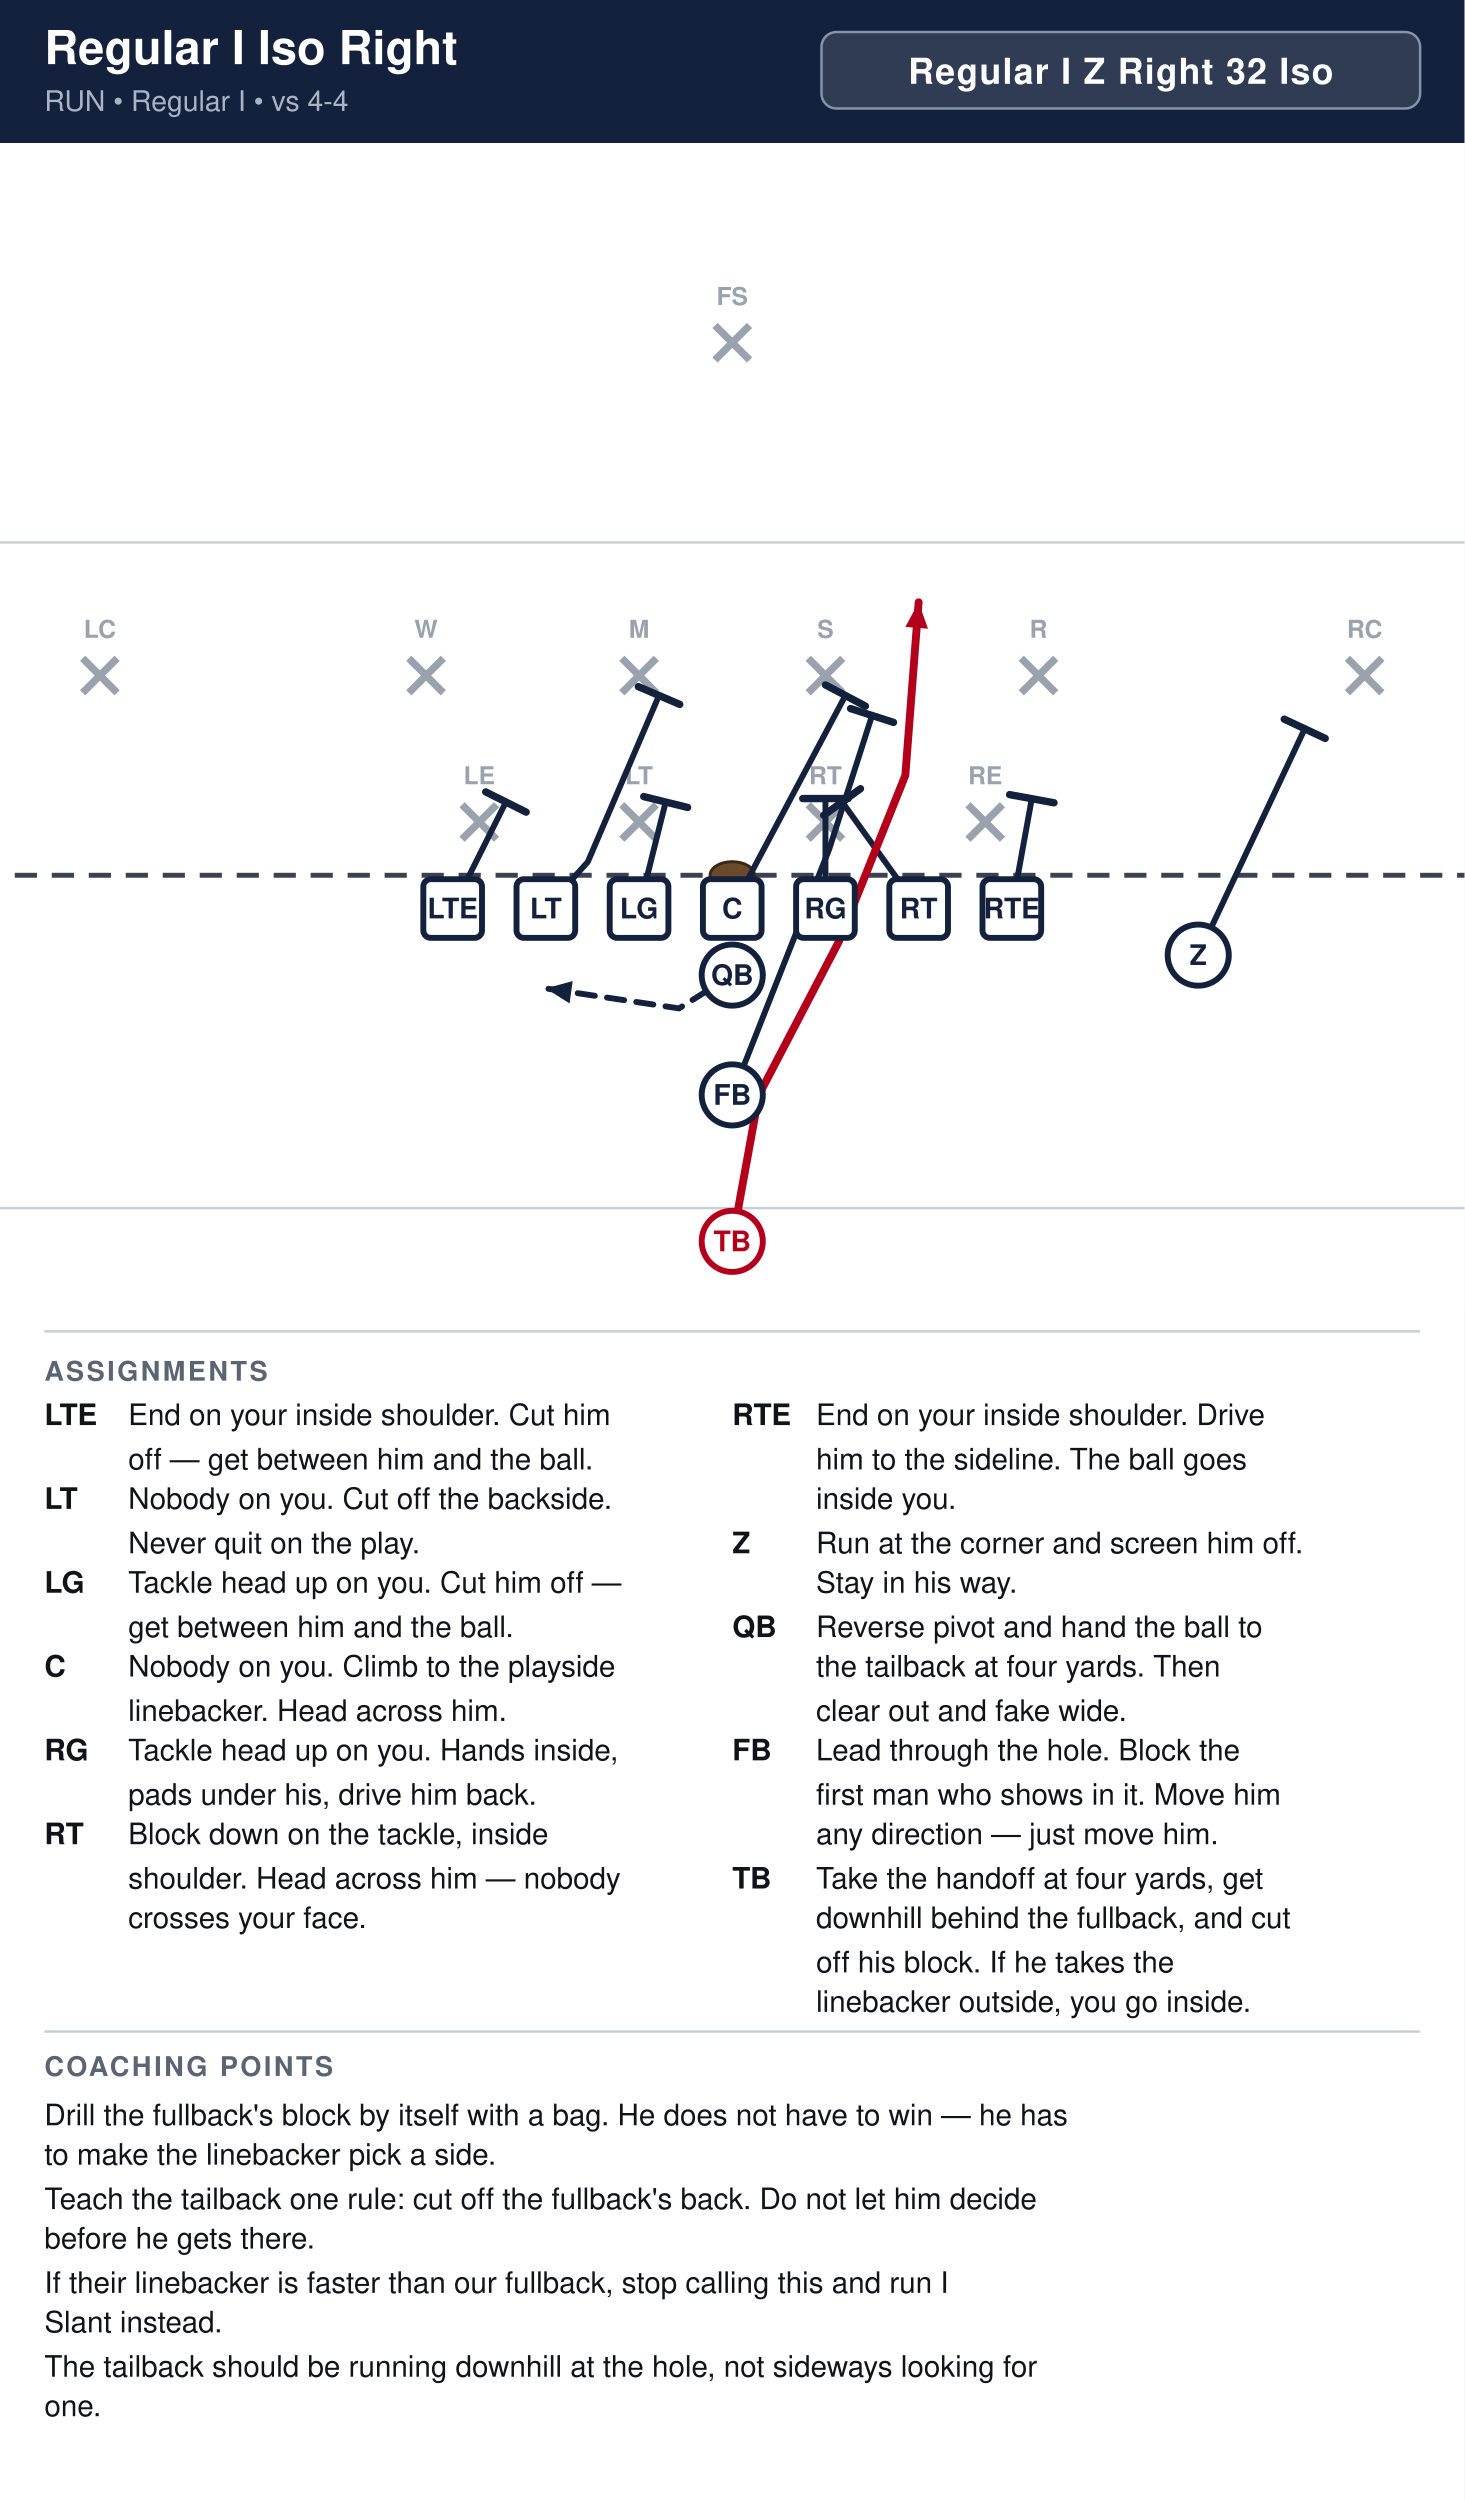
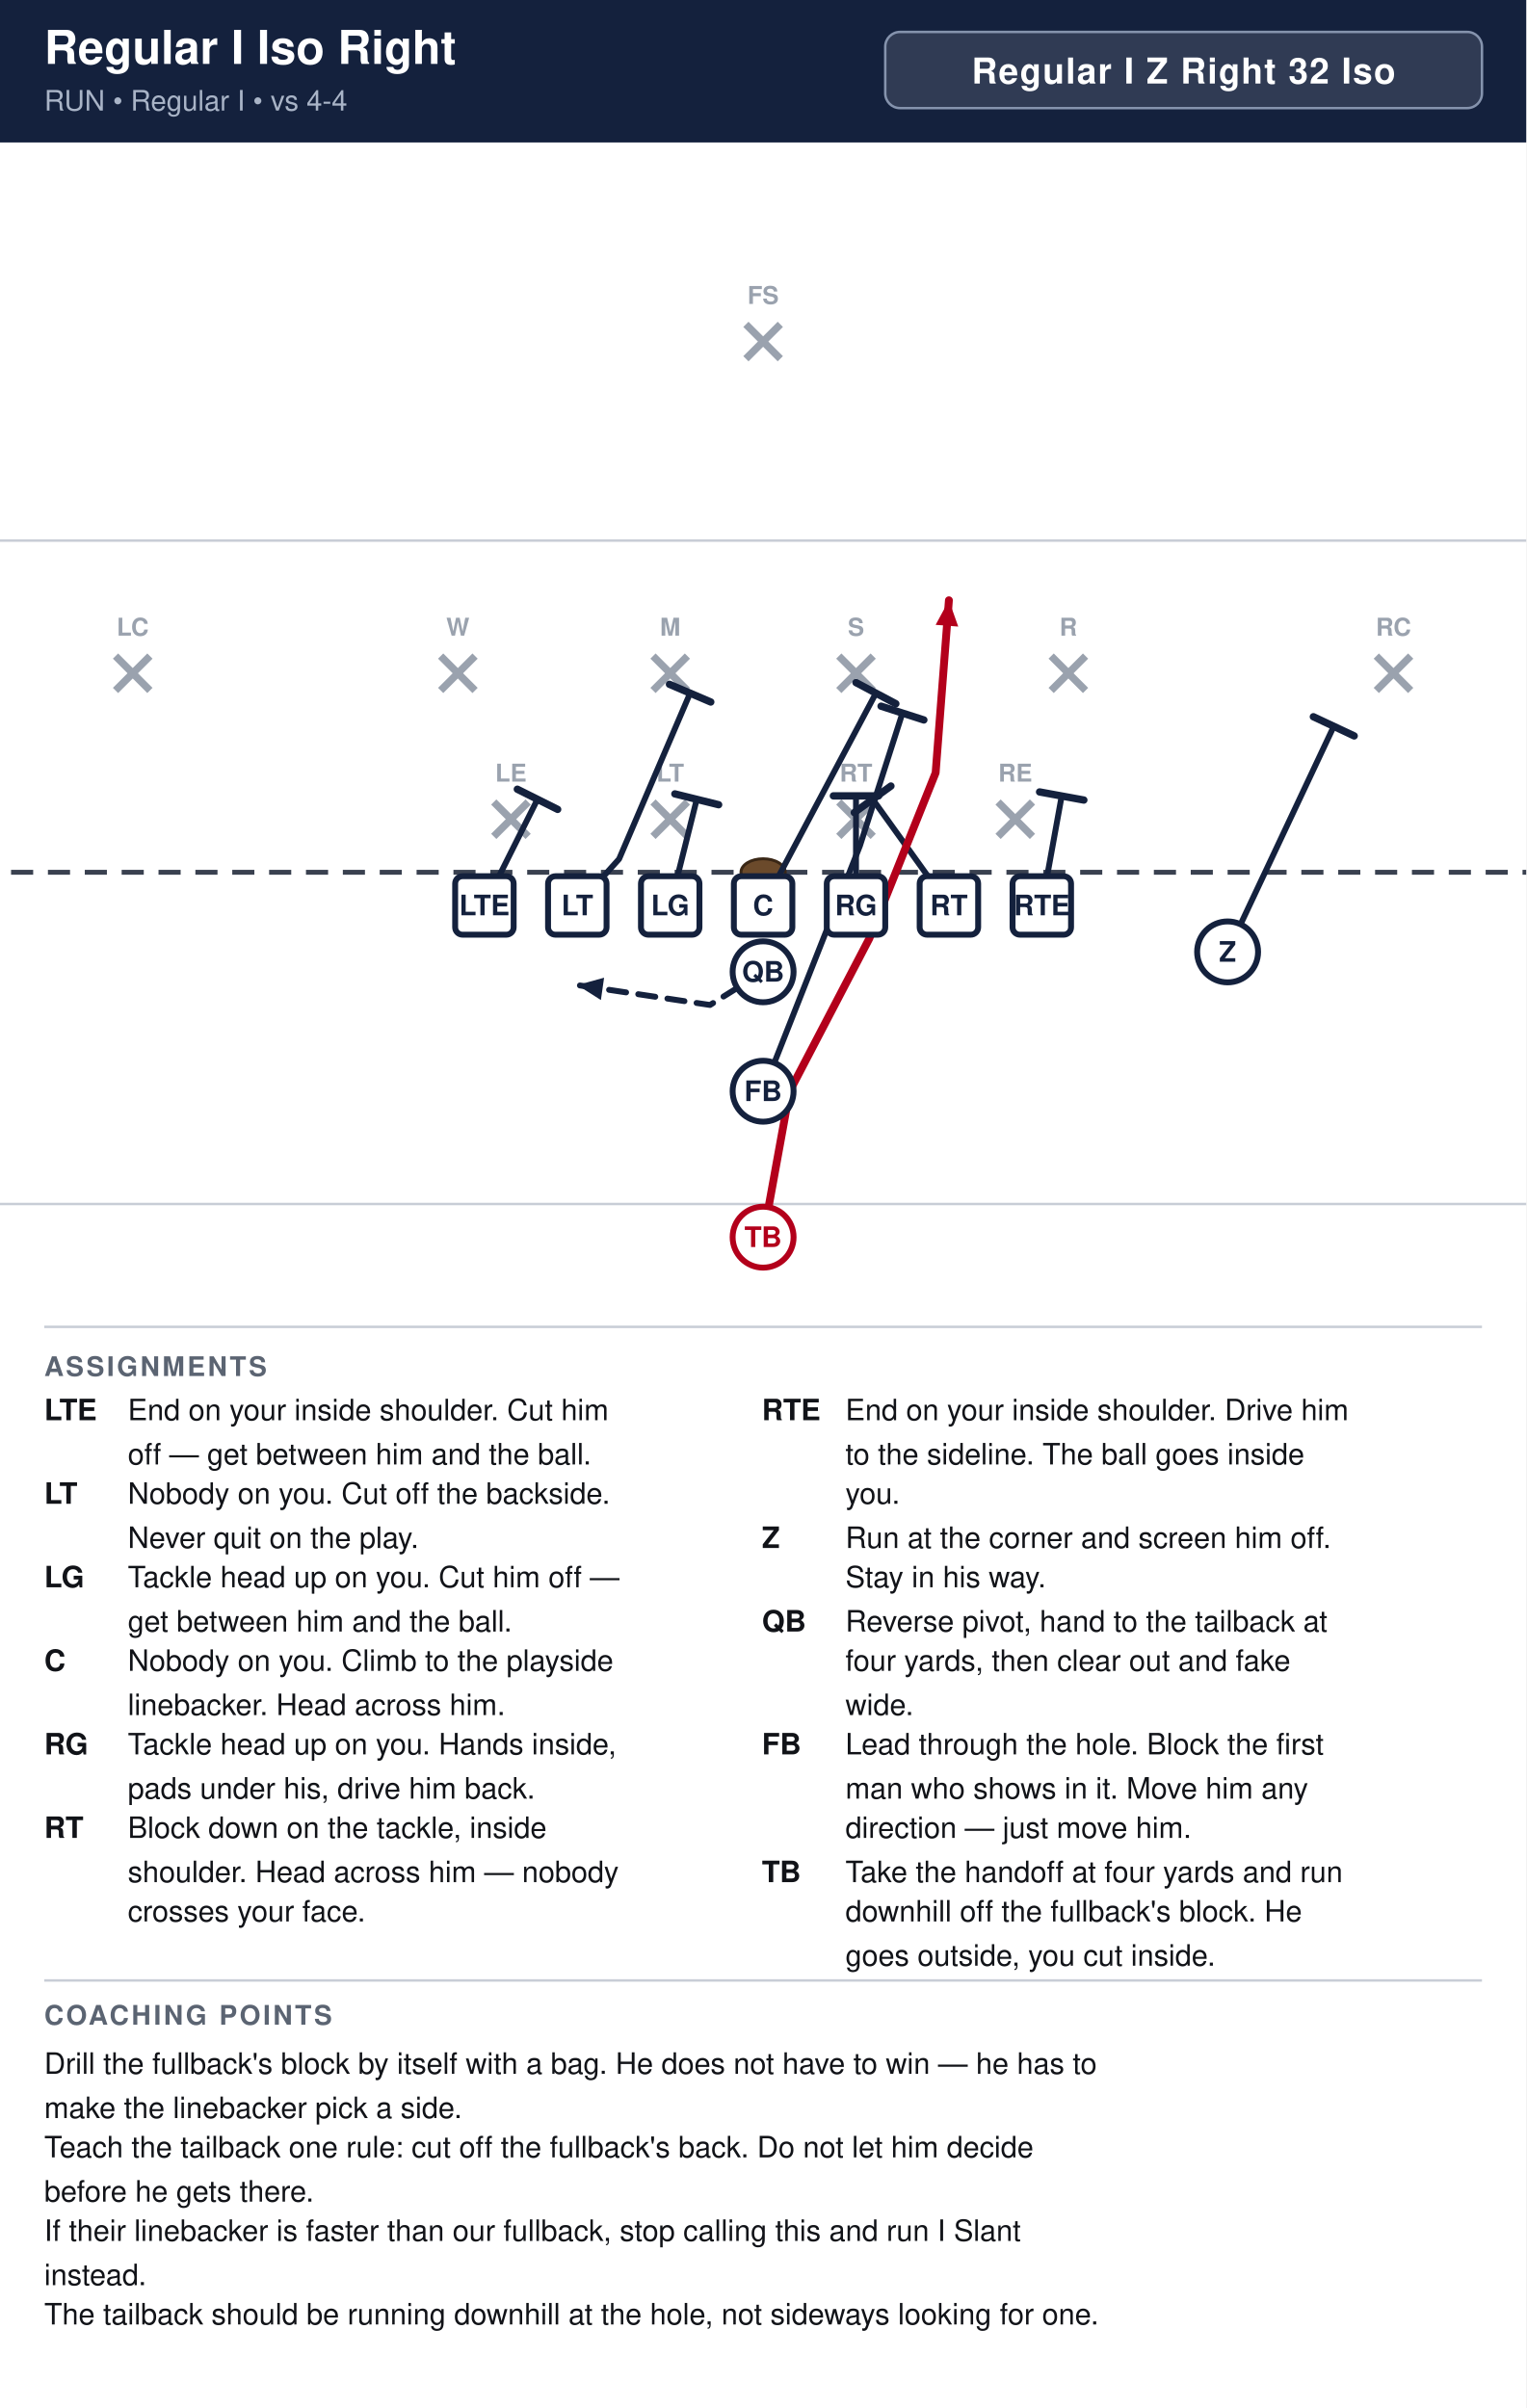
- <svg xmlns="http://www.w3.org/2000/svg" width="594" height="1014" viewBox="0 0 594 1014" font-family="Segoe UI, Helvetica, Arial, sans-serif">
+ <svg xmlns="http://www.w3.org/2000/svg" width="621" height="980" viewBox="0 0 621 980" font-family="Segoe UI, Helvetica, Arial, sans-serif">
  <rect width="100%" height="100%" fill="#ffffff" />
-   <rect x="0" y="0" width="594" height="58" fill="#14213d" />
+   <rect x="0" y="0" width="621" height="58" fill="#14213d" />
  <text x="18" y="26" font-size="19.0" font-weight="700" fill="#ffffff">Regular I Iso Right</text>
  <text x="18" y="45" font-size="11.5" fill="#a9b4c7">RUN  •  Regular I  •  vs 4-4</text>
-   <rect x="333.2" y="13" width="242.8" height="31" rx="6" fill="#ffffff" fill-opacity="0.12" stroke="#8593ad" stroke-width="1" />
-   <text x="454.6" y="34" text-anchor="middle" font-size="14.5" font-weight="700" fill="#ffffff" letter-spacing="0.5">Regular I Z Right 32 Iso</text>
+   <rect x="360.2" y="13" width="242.8" height="31" rx="6" fill="#ffffff" fill-opacity="0.12" stroke="#8593ad" stroke-width="1" />
+   <text x="481.6" y="34" text-anchor="middle" font-size="14.5" font-weight="700" fill="#ffffff" letter-spacing="0.5">Regular I Z Right 32 Iso</text>
  <clipPath id="fieldclip">
-     <rect x="0" y="58" width="594" height="472" />
+     <rect x="0" y="58" width="621" height="472" />
  </clipPath>
  <g clip-path="url(#fieldclip)">
-     <g transform="translate(-54.0,31.0)">
+     <g transform="translate(-40.5,31.0)">
      <rect x="0" y="0" width="702" height="513" fill="#ffffff" />
      <line x1="0" y1="459.0" x2="702" y2="459.0" stroke="#c8cdd6" stroke-width="1" />
      <line x1="0" y1="189.0" x2="702" y2="189.0" stroke="#c8cdd6" stroke-width="1" />
      <line x1="0" y1="324.0" x2="702" y2="324.0" stroke="#3a4150" stroke-width="2" stroke-dasharray="9 6" />
      <ellipse cx="351.0" cy="324.0" rx="9" ry="5.5" fill="#6b4a2b" stroke="#3a2716" stroke-width="1.2" />
      <line x1="241.4" y1="295.4" x2="255.4" y2="309.4" stroke="#9aa2ae" stroke-width="3" />
      <line x1="255.4" y1="295.4" x2="241.4" y2="309.4" stroke="#9aa2ae" stroke-width="3" />
      <text x="248.4" y="287.1" text-anchor="middle" font-size="10" fill="#9aa2ae" font-weight="600">LE</text>
      <line x1="306.2" y1="295.4" x2="320.2" y2="309.4" stroke="#9aa2ae" stroke-width="3" />
      <line x1="320.2" y1="295.4" x2="306.2" y2="309.4" stroke="#9aa2ae" stroke-width="3" />
      <text x="313.2" y="287.1" text-anchor="middle" font-size="10" fill="#9aa2ae" font-weight="600">LT</text>
      <line x1="381.8" y1="295.4" x2="395.8" y2="309.4" stroke="#9aa2ae" stroke-width="3" />
      <line x1="395.8" y1="295.4" x2="381.8" y2="309.4" stroke="#9aa2ae" stroke-width="3" />
      <text x="388.8" y="287.1" text-anchor="middle" font-size="10" fill="#9aa2ae" font-weight="600">RT</text>
      <line x1="446.6" y1="295.4" x2="460.6" y2="309.4" stroke="#9aa2ae" stroke-width="3" />
      <line x1="460.6" y1="295.4" x2="446.6" y2="309.4" stroke="#9aa2ae" stroke-width="3" />
      <text x="453.6" y="287.1" text-anchor="middle" font-size="10" fill="#9aa2ae" font-weight="600">RE</text>
      <line x1="219.8" y1="236.0" x2="233.8" y2="250.0" stroke="#9aa2ae" stroke-width="3" />
      <line x1="233.8" y1="236.0" x2="219.8" y2="250.0" stroke="#9aa2ae" stroke-width="3" />
      <text x="226.8" y="227.7" text-anchor="middle" font-size="10" fill="#9aa2ae" font-weight="600">W</text>
      <line x1="306.2" y1="236.0" x2="320.2" y2="250.0" stroke="#9aa2ae" stroke-width="3" />
      <line x1="320.2" y1="236.0" x2="306.2" y2="250.0" stroke="#9aa2ae" stroke-width="3" />
      <text x="313.2" y="227.7" text-anchor="middle" font-size="10" fill="#9aa2ae" font-weight="600">M</text>
      <line x1="381.8" y1="236.0" x2="395.8" y2="250.0" stroke="#9aa2ae" stroke-width="3" />
      <line x1="395.8" y1="236.0" x2="381.8" y2="250.0" stroke="#9aa2ae" stroke-width="3" />
      <text x="388.8" y="227.7" text-anchor="middle" font-size="10" fill="#9aa2ae" font-weight="600">S</text>
      <line x1="468.2" y1="236.0" x2="482.2" y2="250.0" stroke="#9aa2ae" stroke-width="3" />
      <line x1="482.2" y1="236.0" x2="468.2" y2="250.0" stroke="#9aa2ae" stroke-width="3" />
      <text x="475.2" y="227.7" text-anchor="middle" font-size="10" fill="#9aa2ae" font-weight="600">R</text>
      <line x1="87.5" y1="236.0" x2="101.5" y2="250.0" stroke="#9aa2ae" stroke-width="3" />
      <line x1="101.5" y1="236.0" x2="87.5" y2="250.0" stroke="#9aa2ae" stroke-width="3" />
      <text x="94.5" y="227.7" text-anchor="middle" font-size="10" fill="#9aa2ae" font-weight="600">LC</text>
      <line x1="600.5" y1="236.0" x2="614.5" y2="250.0" stroke="#9aa2ae" stroke-width="3" />
      <line x1="614.5" y1="236.0" x2="600.5" y2="250.0" stroke="#9aa2ae" stroke-width="3" />
      <text x="607.5" y="227.7" text-anchor="middle" font-size="10" fill="#9aa2ae" font-weight="600">RC</text>
      <line x1="344.0" y1="101.0" x2="358.0" y2="115.0" stroke="#9aa2ae" stroke-width="3" />
      <line x1="358.0" y1="101.0" x2="344.0" y2="115.0" stroke="#9aa2ae" stroke-width="3" />
      <text x="351.0" y="92.7" text-anchor="middle" font-size="10" fill="#9aa2ae" font-weight="600">FS</text>
      <path d="M237.6,337.5 L259.2,294.3" fill="none" stroke="#14213d" stroke-width="2.4" stroke-linecap="round" stroke-linejoin="round" />
      <line x1="251.0" y1="290.2" x2="267.4" y2="298.4" stroke="#14213d" stroke-width="3.0" stroke-linecap="round" />
      <path d="M275.4,337.5 L292.4,318.6 L321.3,251.1" fill="none" stroke="#14213d" stroke-width="2.4" stroke-linecap="round" stroke-linejoin="round" />
      <line x1="312.9" y1="247.5" x2="329.7" y2="254.7" stroke="#14213d" stroke-width="3.0" stroke-linecap="round" />
      <path d="M313.2,337.5 L324.0,294.3" fill="none" stroke="#14213d" stroke-width="2.4" stroke-linecap="round" stroke-linejoin="round" />
      <line x1="315.1" y1="292.1" x2="332.9" y2="296.5" stroke="#14213d" stroke-width="3.0" stroke-linecap="round" />
      <path d="M351.0,337.5 L396.9,251.1" fill="none" stroke="#14213d" stroke-width="2.4" stroke-linecap="round" stroke-linejoin="round" />
      <line x1="388.8" y1="246.8" x2="405.0" y2="255.4" stroke="#14213d" stroke-width="3.0" stroke-linecap="round" />
      <path d="M388.8,337.5 L388.8,292.9" fill="none" stroke="#14213d" stroke-width="2.4" stroke-linecap="round" stroke-linejoin="round" />
      <line x1="379.6" y1="292.9" x2="398.0" y2="292.9" stroke="#14213d" stroke-width="3.0" stroke-linecap="round" />
      <path d="M426.6,337.5 L395.6,294.3" fill="none" stroke="#14213d" stroke-width="2.4" stroke-linecap="round" stroke-linejoin="round" />
      <line x1="388.1" y1="299.7" x2="403.0" y2="288.9" stroke="#14213d" stroke-width="3.0" stroke-linecap="round" />
      <path d="M464.4,337.5 L472.5,292.9" fill="none" stroke="#14213d" stroke-width="2.4" stroke-linecap="round" stroke-linejoin="round" />
      <line x1="463.5" y1="291.3" x2="481.5" y2="294.6" stroke="#14213d" stroke-width="3.0" stroke-linecap="round" />
      <path d="M540.0,356.4 L583.2,264.6" fill="none" stroke="#14213d" stroke-width="2.4" stroke-linecap="round" stroke-linejoin="round" />
      <line x1="574.9" y1="260.7" x2="591.5" y2="268.5" stroke="#14213d" stroke-width="3.0" stroke-linecap="round" />
      <path d="M351.0,364.5 L329.4,378.0 L275.4,369.9" fill="none" stroke="#14213d" stroke-width="2.4" stroke-linecap="round" stroke-linejoin="round" stroke-dasharray="7 5" />
      <polygon points="275.4,369.9 286.3,366.9 285.0,376.0" fill="#14213d" />
      <path d="M351.0,413.1 L390.4,313.2 L407.7,259.2" fill="none" stroke="#14213d" stroke-width="2.4" stroke-linecap="round" stroke-linejoin="round" />
      <line x1="399.0" y1="256.4" x2="416.4" y2="262.0" stroke="#14213d" stroke-width="3.0" stroke-linecap="round" />
      <path d="M351.0,472.5 L361.8,413.1 L394.2,351.0 L421.2,283.5 L426.6,213.3" fill="none" stroke="#b3001b" stroke-width="3.2" stroke-linecap="round" stroke-linejoin="round" />
      <polygon points="426.6,213.3 430.4,224.0 421.2,223.3" fill="#b3001b" />
      <rect x="225.7" y="325.6" width="23.8" height="23.8" rx="3" fill="#ffffff" stroke="#14213d" stroke-width="2.4" />
      <text x="237.6" y="341.5" text-anchor="middle" font-size="11.5" font-weight="700" fill="#14213d">LTE</text>
      <rect x="263.5" y="325.6" width="23.8" height="23.8" rx="3" fill="#ffffff" stroke="#14213d" stroke-width="2.4" />
      <text x="275.4" y="341.5" text-anchor="middle" font-size="11.5" font-weight="700" fill="#14213d">LT</text>
      <rect x="301.3" y="325.6" width="23.8" height="23.8" rx="3" fill="#ffffff" stroke="#14213d" stroke-width="2.4" />
      <text x="313.2" y="341.5" text-anchor="middle" font-size="11.5" font-weight="700" fill="#14213d">LG</text>
      <rect x="339.1" y="325.6" width="23.8" height="23.8" rx="3" fill="#ffffff" stroke="#14213d" stroke-width="2.4" />
      <text x="351.0" y="341.5" text-anchor="middle" font-size="11.5" font-weight="700" fill="#14213d">C</text>
      <rect x="376.9" y="325.6" width="23.8" height="23.8" rx="3" fill="#ffffff" stroke="#14213d" stroke-width="2.4" />
      <text x="388.8" y="341.5" text-anchor="middle" font-size="11.5" font-weight="700" fill="#14213d">RG</text>
      <rect x="414.7" y="325.6" width="23.8" height="23.8" rx="3" fill="#ffffff" stroke="#14213d" stroke-width="2.4" />
      <text x="426.6" y="341.5" text-anchor="middle" font-size="11.5" font-weight="700" fill="#14213d">RT</text>
      <rect x="452.5" y="325.6" width="23.8" height="23.8" rx="3" fill="#ffffff" stroke="#14213d" stroke-width="2.4" />
      <text x="464.4" y="341.5" text-anchor="middle" font-size="11.5" font-weight="700" fill="#14213d">RTE</text>
      <circle cx="540.0" cy="356.4" r="12.4" fill="#ffffff" stroke="#14213d" stroke-width="2.4" />
      <text x="540.0" y="360.4" text-anchor="middle" font-size="11.5" font-weight="700" fill="#14213d">Z</text>
      <circle cx="351.0" cy="364.5" r="12.4" fill="#ffffff" stroke="#14213d" stroke-width="2.4" />
      <text x="351.0" y="368.5" text-anchor="middle" font-size="11.5" font-weight="700" fill="#14213d">QB</text>
      <circle cx="351.0" cy="413.1" r="12.4" fill="#ffffff" stroke="#14213d" stroke-width="2.4" />
      <text x="351.0" y="417.1" text-anchor="middle" font-size="11.5" font-weight="700" fill="#14213d">FB</text>
      <circle cx="351.0" cy="472.5" r="12.4" fill="#ffffff" stroke="#b3001b" stroke-width="2.4" />
      <text x="351.0" y="476.5" text-anchor="middle" font-size="11.5" font-weight="700" fill="#b3001b">TB</text>
    </g>
  </g>
-   <line x1="18" y1="540" x2="576" y2="540" stroke="#c8cdd6" stroke-width="1" />
+   <line x1="18" y1="540" x2="603" y2="540" stroke="#c8cdd6" stroke-width="1" />
  <text x="18" y="560" font-size="11" font-weight="700" fill="#5b6472" letter-spacing="1">ASSIGNMENTS</text>
  <text x="18" y="578" font-size="12" font-weight="700" fill="#111318">LTE</text>
  <text x="52" y="578" font-size="12" fill="#111318">End on your inside shoulder. Cut him</text>
  <text x="52" y="596" font-size="12" fill="#111318">off — get between him and the ball.</text>
  <text x="18" y="612" font-size="12" font-weight="700" fill="#111318">LT</text>
  <text x="52" y="612" font-size="12" fill="#111318">Nobody on you. Cut off the backside.</text>
  <text x="52" y="630" font-size="12" fill="#111318">Never quit on the play.</text>
  <text x="18" y="646" font-size="12" font-weight="700" fill="#111318">LG</text>
  <text x="52" y="646" font-size="12" fill="#111318">Tackle head up on you. Cut him off —</text>
  <text x="52" y="664" font-size="12" fill="#111318">get between him and the ball.</text>
  <text x="18" y="680" font-size="12" font-weight="700" fill="#111318">C</text>
  <text x="52" y="680" font-size="12" fill="#111318">Nobody on you. Climb to the playside</text>
  <text x="52" y="698" font-size="12" fill="#111318">linebacker. Head across him.</text>
  <text x="18" y="714" font-size="12" font-weight="700" fill="#111318">RG</text>
  <text x="52" y="714" font-size="12" fill="#111318">Tackle head up on you. Hands inside,</text>
  <text x="52" y="732" font-size="12" fill="#111318">pads under his, drive him back.</text>
  <text x="18" y="748" font-size="12" font-weight="700" fill="#111318">RT</text>
  <text x="52" y="748" font-size="12" fill="#111318">Block down on the tackle, inside</text>
  <text x="52" y="766" font-size="12" fill="#111318">shoulder. Head across him — nobody</text>
  <text x="52" y="782" font-size="12" fill="#111318">crosses your face.</text>
-   <text x="297" y="578" font-size="12" font-weight="700" fill="#111318">RTE</text>
-   <text x="331" y="578" font-size="12" fill="#111318">End on your inside shoulder. Drive</text>
-   <text x="331" y="596" font-size="12" fill="#111318">him to the sideline. The ball goes</text>
-   <text x="331" y="612" font-size="12" fill="#111318">inside you.</text>
-   <text x="297" y="630" font-size="12" font-weight="700" fill="#111318">Z</text>
-   <text x="331" y="630" font-size="12" fill="#111318">Run at the corner and screen him off.</text>
-   <text x="331" y="646" font-size="12" fill="#111318">Stay in his way.</text>
-   <text x="297" y="664" font-size="12" font-weight="700" fill="#111318">QB</text>
-   <text x="331" y="664" font-size="12" fill="#111318">Reverse pivot and hand the ball to</text>
-   <text x="331" y="680" font-size="12" fill="#111318">the tailback at four yards. Then</text>
-   <text x="331" y="698" font-size="12" fill="#111318">clear out and fake wide.</text>
-   <text x="297" y="714" font-size="12" font-weight="700" fill="#111318">FB</text>
-   <text x="331" y="714" font-size="12" fill="#111318">Lead through the hole. Block the</text>
-   <text x="331" y="732" font-size="12" fill="#111318">first man who shows in it. Move him</text>
-   <text x="331" y="748" font-size="12" fill="#111318">any direction — just move him.</text>
-   <text x="297" y="766" font-size="12" font-weight="700" fill="#111318">TB</text>
-   <text x="331" y="766" font-size="12" fill="#111318">Take the handoff at four yards, get</text>
-   <text x="331" y="782" font-size="12" fill="#111318">downhill behind the fullback, and cut</text>
-   <text x="331" y="800" font-size="12" fill="#111318">off his block. If he takes the</text>
-   <text x="331" y="816" font-size="12" fill="#111318">linebacker outside, you go inside.</text>
-   <line x1="18" y1="824" x2="576" y2="824" stroke="#c8cdd6" stroke-width="1" />
-   <text x="18" y="842" font-size="11" font-weight="700" fill="#5b6472" letter-spacing="1">COACHING POINTS</text>
-   <text x="18" y="862" font-size="12" fill="#111318">Drill the fullback's block by itself with a bag. He does not have to win — he has</text>
-   <text x="18" y="878" font-size="12" fill="#111318">to make the linebacker pick a side.</text>
-   <text x="18" y="896" font-size="12" fill="#111318">Teach the tailback one rule: cut off the fullback's back. Do not let him decide</text>
-   <text x="18" y="912" font-size="12" fill="#111318">before he gets there.</text>
-   <text x="18" y="930" font-size="12" fill="#111318">If their linebacker is faster than our fullback, stop calling this and run I</text>
-   <text x="18" y="946" font-size="12" fill="#111318">Slant instead.</text>
-   <text x="18" y="964" font-size="12" fill="#111318">The tailback should be running downhill at the hole, not sideways looking for</text>
-   <text x="18" y="980" font-size="12" fill="#111318">one.</text>
+   <text x="310" y="578" font-size="12" font-weight="700" fill="#111318">RTE</text>
+   <text x="344" y="578" font-size="12" fill="#111318">End on your inside shoulder. Drive him</text>
+   <text x="344" y="596" font-size="12" fill="#111318">to the sideline. The ball goes inside</text>
+   <text x="344" y="612" font-size="12" fill="#111318">you.</text>
+   <text x="310" y="630" font-size="12" font-weight="700" fill="#111318">Z</text>
+   <text x="344" y="630" font-size="12" fill="#111318">Run at the corner and screen him off.</text>
+   <text x="344" y="646" font-size="12" fill="#111318">Stay in his way.</text>
+   <text x="310" y="664" font-size="12" font-weight="700" fill="#111318">QB</text>
+   <text x="344" y="664" font-size="12" fill="#111318">Reverse pivot, hand to the tailback at</text>
+   <text x="344" y="680" font-size="12" fill="#111318">four yards, then clear out and fake</text>
+   <text x="344" y="698" font-size="12" fill="#111318">wide.</text>
+   <text x="310" y="714" font-size="12" font-weight="700" fill="#111318">FB</text>
+   <text x="344" y="714" font-size="12" fill="#111318">Lead through the hole. Block the first</text>
+   <text x="344" y="732" font-size="12" fill="#111318">man who shows in it. Move him any</text>
+   <text x="344" y="748" font-size="12" fill="#111318">direction — just move him.</text>
+   <text x="310" y="766" font-size="12" font-weight="700" fill="#111318">TB</text>
+   <text x="344" y="766" font-size="12" fill="#111318">Take the handoff at four yards and run</text>
+   <text x="344" y="782" font-size="12" fill="#111318">downhill off the fullback's block. He</text>
+   <text x="344" y="800" font-size="12" fill="#111318">goes outside, you cut inside.</text>
+   <line x1="18" y1="806" x2="603" y2="806" stroke="#c8cdd6" stroke-width="1" />
+   <text x="18" y="824" font-size="11" font-weight="700" fill="#5b6472" letter-spacing="1">COACHING POINTS</text>
+   <text x="18" y="844" font-size="12" fill="#111318">Drill the fullback's block by itself with a bag. He does not have to win — he has to</text>
+   <text x="18" y="862" font-size="12" fill="#111318">make the linebacker pick a side.</text>
+   <text x="18" y="878" font-size="12" fill="#111318">Teach the tailback one rule: cut off the fullback's back. Do not let him decide</text>
+   <text x="18" y="896" font-size="12" fill="#111318">before he gets there.</text>
+   <text x="18" y="912" font-size="12" fill="#111318">If their linebacker is faster than our fullback, stop calling this and run I Slant</text>
+   <text x="18" y="930" font-size="12" fill="#111318">instead.</text>
+   <text x="18" y="946" font-size="12" fill="#111318">The tailback should be running downhill at the hole, not sideways looking for one.</text>
</svg>
